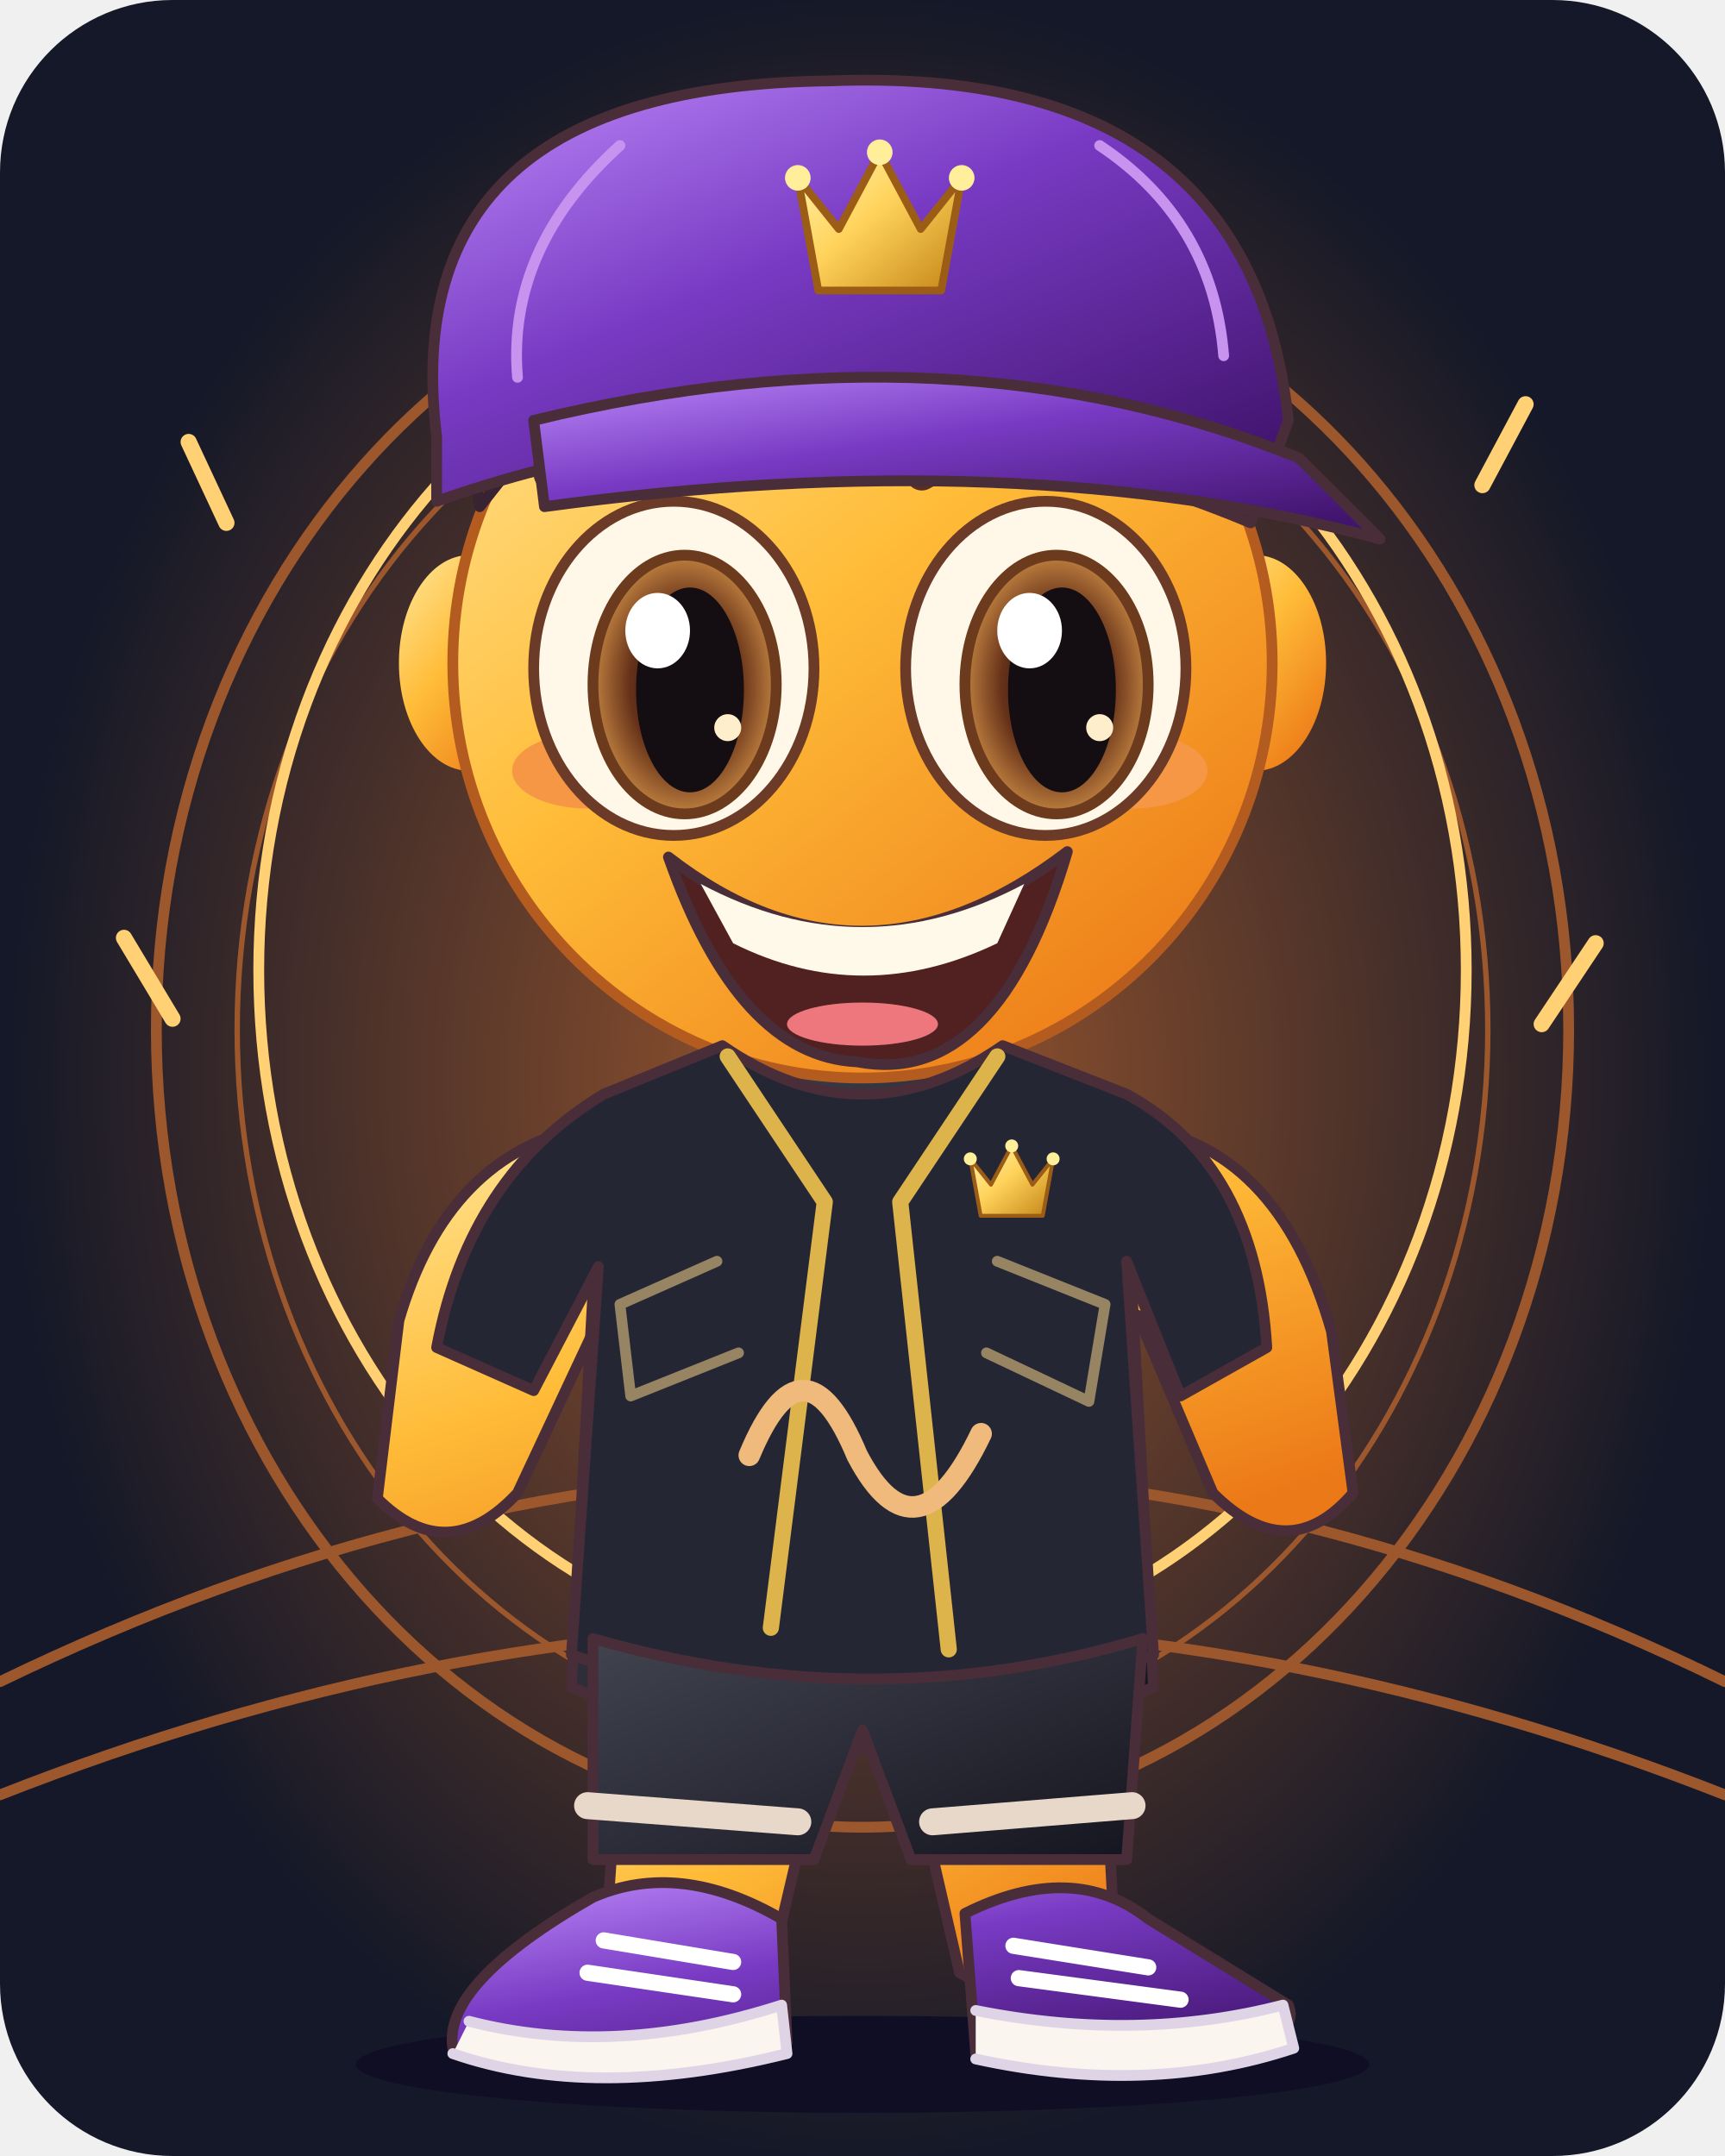
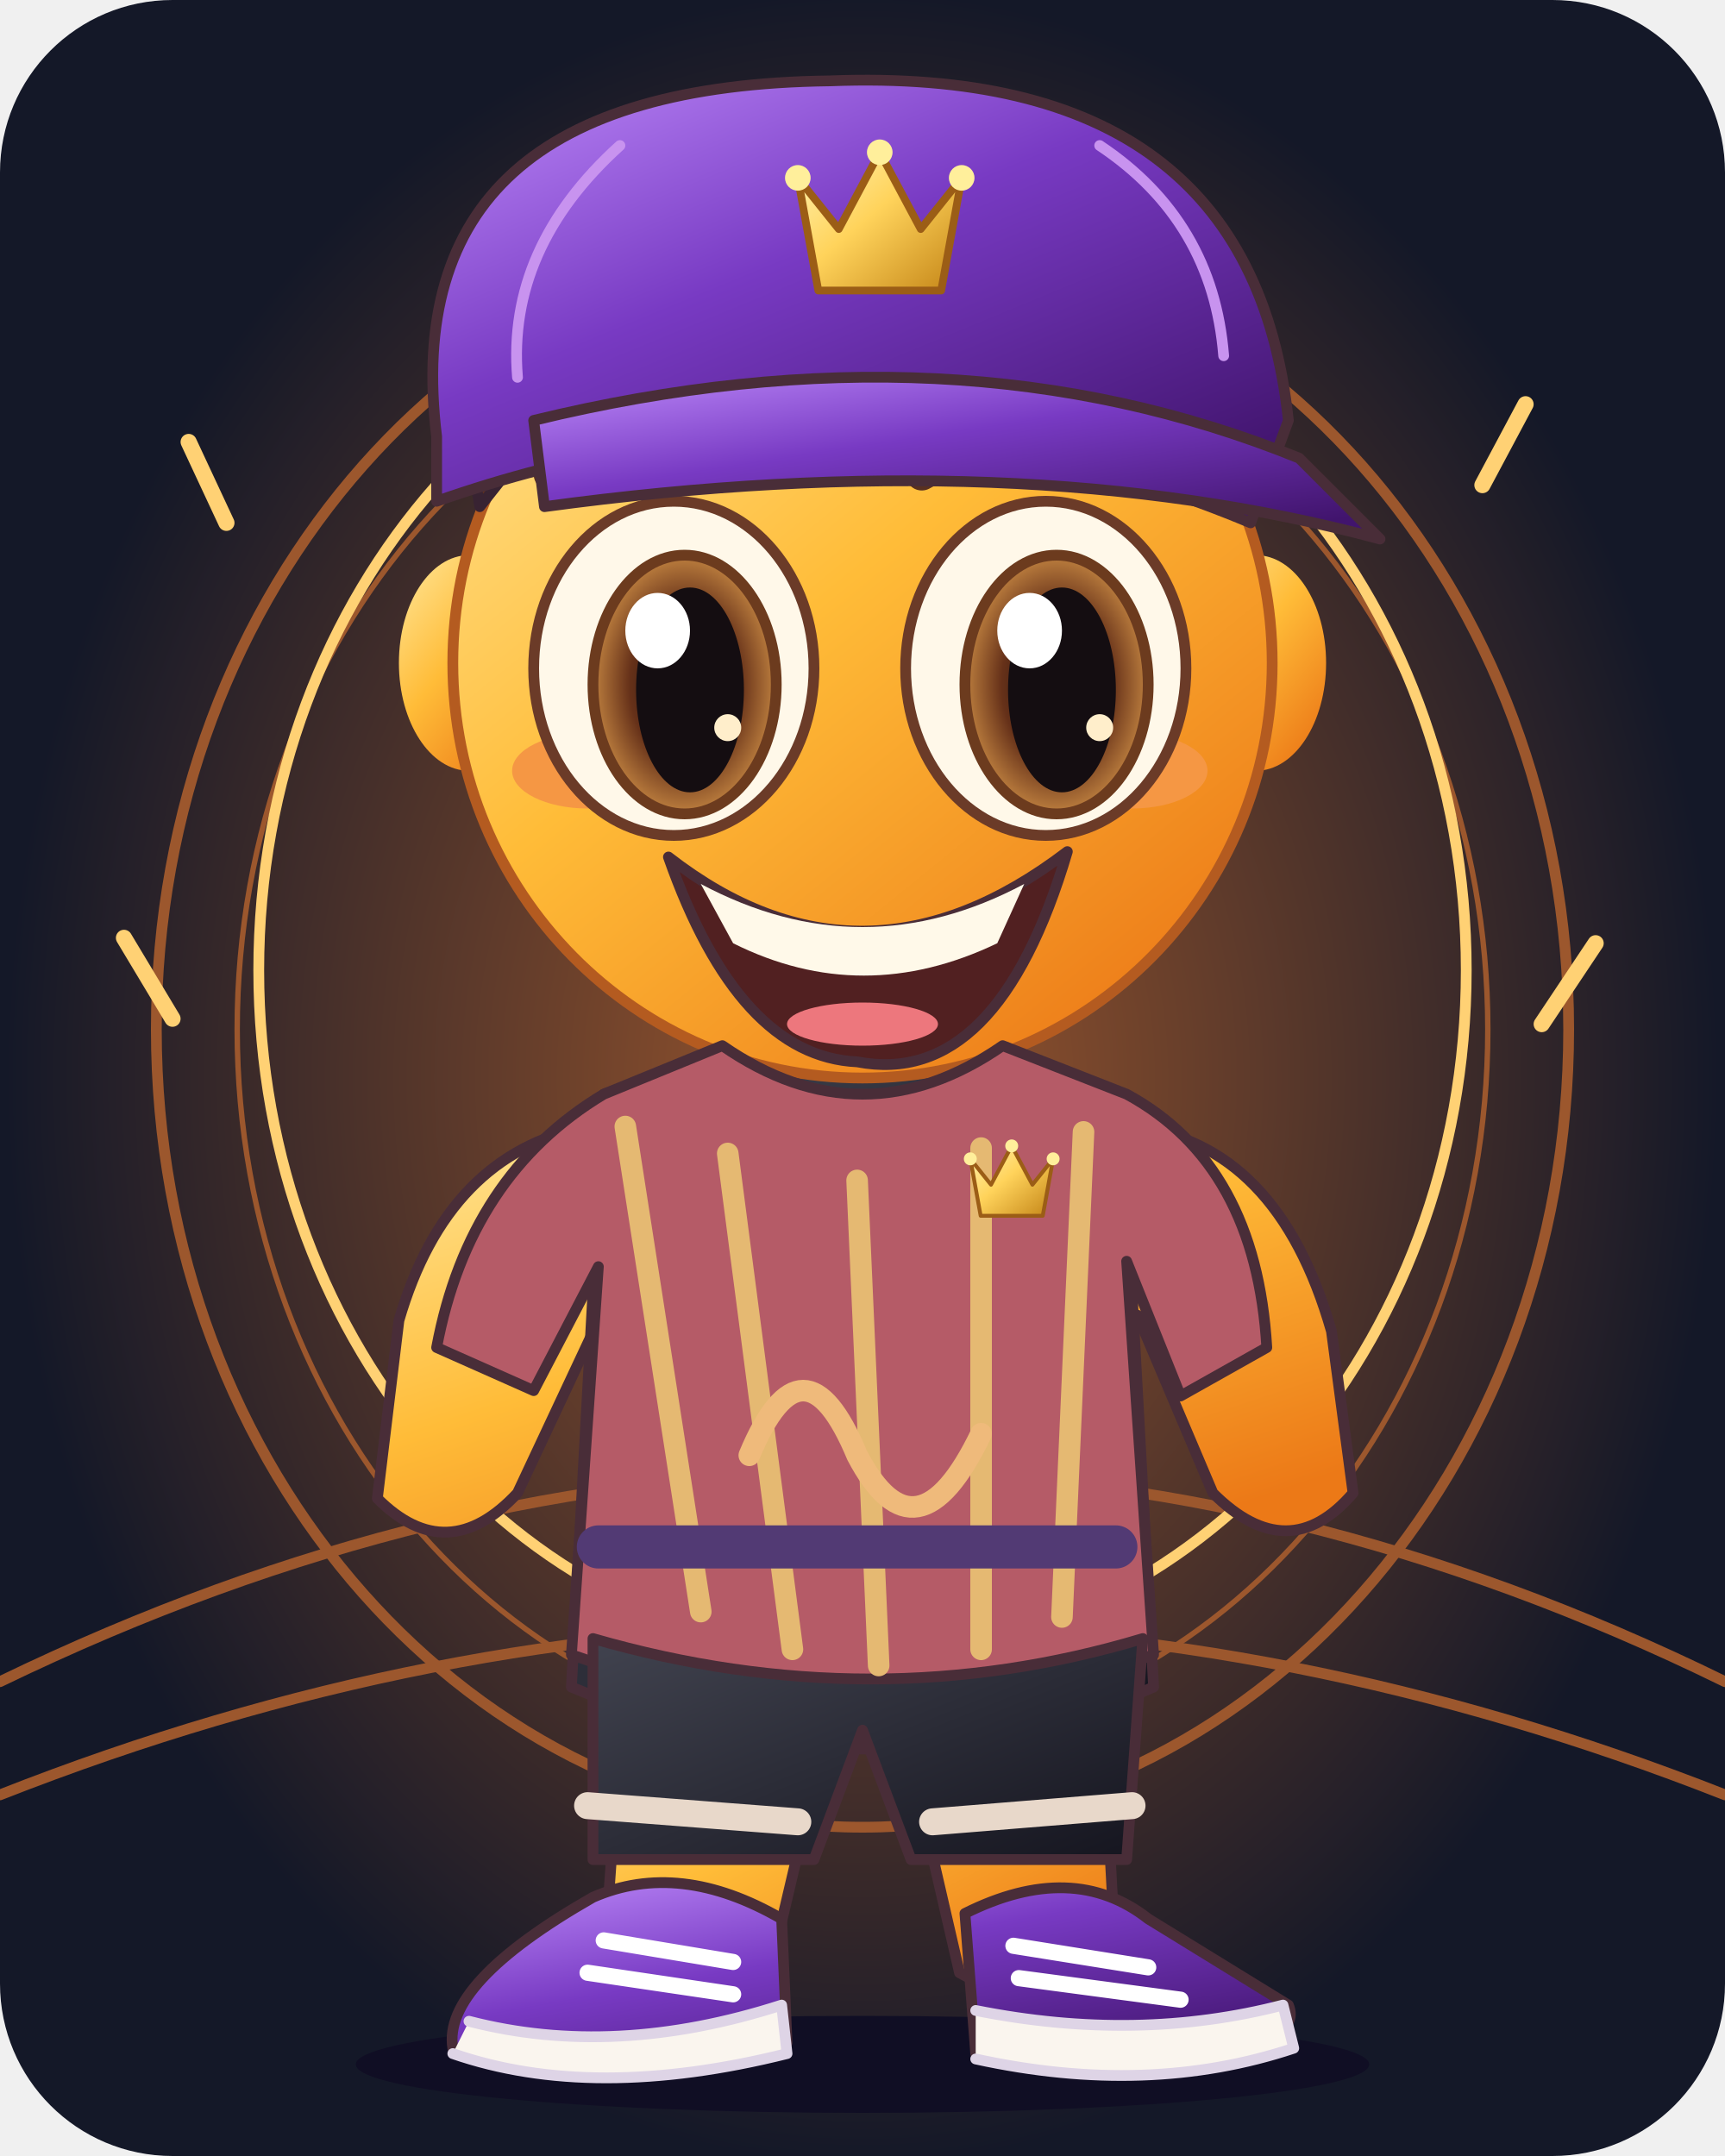
<svg xmlns="http://www.w3.org/2000/svg" width="320" height="400" viewBox="0 0 320 400">
  <defs>
    <linearGradient id="skin" x2=".8" y2="1">
      <stop stop-color="#ffe79a" />
      <stop offset=".48" stop-color="#ffbc38" />
      <stop offset="1" stop-color="#ec7917" />
    </linearGradient>
    <linearGradient id="purple" x2=".8" y2="1">
      <stop stop-color="#bd8afa" />
      <stop offset=".45" stop-color="#783ac3" />
      <stop offset="1" stop-color="#41146d" />
    </linearGradient>
    <linearGradient id="gold" x2="1" y2="1">
      <stop stop-color="#fff4b5" />
      <stop offset=".45" stop-color="#ffd35b" />
      <stop offset="1" stop-color="#c38416" />
    </linearGradient>
    <linearGradient id="dark" x2="1" y2="1">
      <stop stop-color="#41434f" />
      <stop offset="1" stop-color="#15151f" />
    </linearGradient>
    <radialGradient id="iris">
      <stop stop-color="#160d0c" />
      <stop offset=".6" stop-color="#663119" />
      <stop offset="1" stop-color="#be803f" />
    </radialGradient>
  </defs>
  <defs>
    <radialGradient id="bg">
      <stop stop-color="#9c572d" />
      <stop offset="1" stop-color="#141828" />
    </radialGradient>
  </defs>
  <rect x="0" y="0" width="320" height="400" rx="32" fill="url(#bg)" stroke="none" stroke-width="2" />
  <ellipse cx="160" cy="191" rx="131" ry="148" fill="none" stroke="#9c572d" stroke-width="2" />
  <ellipse cx="160" cy="191" rx="116" ry="132" fill="none" stroke="#9c572d" stroke-width="1" />
  <path d="M0 312 Q161 234 320 312 M0 333 Q160 270 320 333" fill="none" stroke="#9c572d" stroke-width="2" stroke-linecap="round" stroke-linejoin="round" />
  <ellipse cx="160" cy="180" rx="112" ry="127" fill="none" stroke="#ffd174" stroke-width="2" />
  <path d="M42 97 L35 82" fill="none" stroke="#ffd174" stroke-width="3" stroke-linecap="round" stroke-linejoin="round" />
  <path d="M275 90 L283 75" fill="none" stroke="#ffd174" stroke-width="3" stroke-linecap="round" stroke-linejoin="round" />
  <path d="M32 189 L23 174" fill="none" stroke="#ffd174" stroke-width="3" stroke-linecap="round" stroke-linejoin="round" />
  <path d="M286 190 L296 175" fill="none" stroke="#ffd174" stroke-width="3" stroke-linecap="round" stroke-linejoin="round" />
  <ellipse cx="160" cy="383" rx="94" ry="9" fill="#100e24" stroke="none" stroke-width="0" />
  <path d="M116 308 L112 365 Q127 375 143 365 L155 314 M166 314 L178 366 Q194 375 207 364 L204 308" fill="url(#skin)" stroke="#492d38" stroke-width="2" stroke-linecap="round" stroke-linejoin="round" />
  <path d="M110 352 Q126 345 145 356 L146 379 Q105 389 84 380 Q82 368 110 352 M179 355 Q199 345 213 356 L239 372 Q244 384 181 381 Z" fill="url(#purple)" stroke="#492d38" stroke-width="2" stroke-linecap="round" stroke-linejoin="round" />
  <path d="M87 375 Q114 382 145 372 L146 381 Q110 390 84 381 M181 373 Q211 379 238 372 L240 380 Q213 389 181 382" fill="#faf5ee" stroke="#ded4e6" stroke-width="2" stroke-linecap="round" stroke-linejoin="round" />
  <path d="M112 360 L136 364 M109 366 L136 370 M188 361 L213 365 M189 367 L219 371" fill="none" stroke="#fff" stroke-width="3" stroke-linecap="round" stroke-linejoin="round" />
  <path d="M109 209 Q83 214 74 245 L70 278 Q83 291 96 277 L111 245 M210 209 Q237 212 247 247 L251 277 Q239 291 225 277 L211 244" fill="url(#skin)" stroke="#492d38" stroke-width="2" stroke-linecap="round" stroke-linejoin="round" />
  <path d="M112 203 Q160 185 208 203 L214 313 Q161 336 106 313 Z" fill="url(#dark)" stroke="#492d38" stroke-width="2" stroke-linecap="round" stroke-linejoin="round" />
  <ellipse cx="87" cy="123" rx="13" ry="20" fill="url(#skin)" stroke="none" stroke-width="2" />
  <ellipse cx="233" cy="123" rx="13" ry="20" fill="url(#skin)" stroke="none" stroke-width="2" />
  <ellipse cx="160" cy="123" rx="76" ry="77" fill="url(#skin)" stroke="#b45b20" stroke-width="2" />
  <ellipse cx="128" cy="78" rx="28" ry="13" fill="#ffe7a2" stroke="none" stroke-width="2" />
  <ellipse cx="109" cy="143" rx="14" ry="7" fill="#f59744" stroke="none" stroke-width="2" />
  <ellipse cx="210" cy="143" rx="14" ry="7" fill="#f59744" stroke="none" stroke-width="2" />
-   <path d="M112 203 L134 194 Q160 212 186 194 L209 203 Q233 216 235 250 L219 259 L209 234 L214 307 Q160 326 106 307 L111 235 L99 258 L81 250 Q87 218 112 203 Z" fill="#252634" stroke="#492d38" stroke-width="2" stroke-linecap="round" stroke-linejoin="round" />
+   <path d="M112 203 L134 194 Q160 212 186 194 L209 203 Q233 216 235 250 L219 259 L209 234 L214 307 Q160 326 106 307 L111 235 L99 258 L81 250 Q87 218 112 203 Z" fill="#b55b67" stroke="#492d38" stroke-width="2" stroke-linecap="round" stroke-linejoin="round" />
  <path d="M110 304 Q162 319 212 304 L209 345 L169 345 L160 321 L151 345 L110 345 Z" fill="url(#dark)" stroke="#492d38" stroke-width="2" stroke-linecap="round" stroke-linejoin="round" />
  <path d="M109 335 L148 338 M173 338 L210 335" fill="none" stroke="#e8d8ca" stroke-width="5" stroke-linecap="round" stroke-linejoin="round" />
-   <path d="M135 196 L153 223 L143 302 M185 196 L167 223 L176 306" fill="none" stroke="#ddb34c" stroke-width="3" stroke-linecap="round" stroke-linejoin="round" />
-   <path d="M133 234 L115 242 L117 259 L137 251 M185 234 L205 242 L202 260 L183 251" fill="none" stroke="#978463" stroke-width="2" stroke-linecap="round" stroke-linejoin="round" />
+   <path d="M116 209 L130 299 M135 214 L147 306 M159 219 L163 309 M182 213 L182 306 M201 210 L197 300" fill="none" stroke="#e5b972" stroke-width="4" stroke-linecap="round" stroke-linejoin="round" />
+   <path d="M111 287 L207 287" fill="none" stroke="#523a74" stroke-width="8" stroke-linecap="round" stroke-linejoin="round" />
  <g transform="translate(180 215) scale(0.48)">
    <path d="M0 0 L8 10 L16 -5 L24 10 L32 0 L28 22 L4 22 Z" fill="url(#gold)" stroke="#9b5d16" stroke-width="1.5" stroke-linecap="round" stroke-linejoin="round" />
    <ellipse cx="0" cy="0" rx="2.5" ry="2.5" fill="#ffef9b" stroke="none" stroke-width="2" />
    <ellipse cx="16" cy="-5" rx="2.5" ry="2.5" fill="#ffef9b" stroke="none" stroke-width="2" />
    <ellipse cx="32" cy="0" rx="2.5" ry="2.5" fill="#ffef9b" stroke="none" stroke-width="2" />
  </g>
  <path d="M139 270 Q149 246 159 270 Q170 291 182 266" fill="none" stroke="#efba7b" stroke-width="4" stroke-linecap="round" stroke-linejoin="round" />
  <path d="M89 94 Q80 44 119 38 L129 27 L146 38 L164 24 L178 38 L201 29 Q238 44 232 95 L208 70 Q182 91 154 65 Q122 90 108 70 Z" fill="#5c3021" stroke="#382332" stroke-width="2" stroke-linecap="round" stroke-linejoin="round" />
  <path d="M120 53 L136 43 M155 48 L168 37" fill="none" stroke="#bc7851" stroke-width="3" stroke-linecap="round" stroke-linejoin="round" />
  <path d="M124 159 Q160 187 198 158 Q185 202 159 197 Q137 196 124 159" fill="#512021" stroke="#492d38" stroke-width="2" stroke-linecap="round" stroke-linejoin="round" />
  <path d="M130 164 Q160 180 190 164 L185 175 Q160 187 136 175" fill="#fff9e9" stroke="none" stroke-width="2" stroke-linecap="round" stroke-linejoin="round" />
  <ellipse cx="160" cy="190" rx="14" ry="4" fill="#ed777d" stroke="none" stroke-width="2" />
  <ellipse cx="125" cy="124" rx="26" ry="31" fill="#fff8e9" stroke="#6b3b28" stroke-width="2" />
  <ellipse cx="127" cy="127" rx="17" ry="24" fill="url(#iris)" stroke="#6c3b1e" stroke-width="2" />
  <ellipse cx="128" cy="128" rx="10" ry="19" fill="#140d11" stroke="none" stroke-width="2" />
  <ellipse cx="122" cy="117" rx="6" ry="7" fill="#fff" stroke="none" stroke-width="2" />
  <ellipse cx="135" cy="135" rx="2.5" ry="2.5" fill="#ffeecb" stroke="none" stroke-width="2" />
  <path d="M102 88 Q125 75 145 87" fill="none" stroke="#583021" stroke-width="6" stroke-linecap="round" stroke-linejoin="round" />
  <ellipse cx="194" cy="124" rx="26" ry="31" fill="#fff8e9" stroke="#6b3b28" stroke-width="2" />
  <ellipse cx="196" cy="127" rx="17" ry="24" fill="url(#iris)" stroke="#6c3b1e" stroke-width="2" />
  <ellipse cx="197" cy="128" rx="10" ry="19" fill="#140d11" stroke="none" stroke-width="2" />
  <ellipse cx="191" cy="117" rx="6" ry="7" fill="#fff" stroke="none" stroke-width="2" />
  <ellipse cx="204" cy="135" rx="2.5" ry="2.5" fill="#ffeecb" stroke="none" stroke-width="2" />
  <path d="M171 88 Q194 75 214 87" fill="none" stroke="#583021" stroke-width="6" stroke-linecap="round" stroke-linejoin="round" />
  <path d="M81 81 Q73 16 154 15 Q232 12 239 78 L232 97 Q158 66 81 93 Z" fill="url(#purple)" stroke="#492d38" stroke-width="2" stroke-linecap="round" stroke-linejoin="round" />
  <path d="M99 78 Q177 59 241 85 L256 100 Q189 82 101 94 Z" fill="url(#purple)" stroke="#492d38" stroke-width="2" stroke-linecap="round" stroke-linejoin="round" />
  <g transform="translate(148 33) scale(0.95)">
    <path d="M0 0 L8 10 L16 -5 L24 10 L32 0 L28 22 L4 22 Z" fill="url(#gold)" stroke="#9b5d16" stroke-width="1.5" stroke-linecap="round" stroke-linejoin="round" />
    <ellipse cx="0" cy="0" rx="2.5" ry="2.5" fill="#ffef9b" stroke="none" stroke-width="2" />
    <ellipse cx="16" cy="-5" rx="2.5" ry="2.5" fill="#ffef9b" stroke="none" stroke-width="2" />
    <ellipse cx="32" cy="0" rx="2.5" ry="2.5" fill="#ffef9b" stroke="none" stroke-width="2" />
  </g>
  <path d="M115 27 Q94 46 96 70 M204 27 Q225 41 227 66" fill="none" stroke="#c893ef" stroke-width="2" stroke-linecap="round" stroke-linejoin="round" />
</svg>
